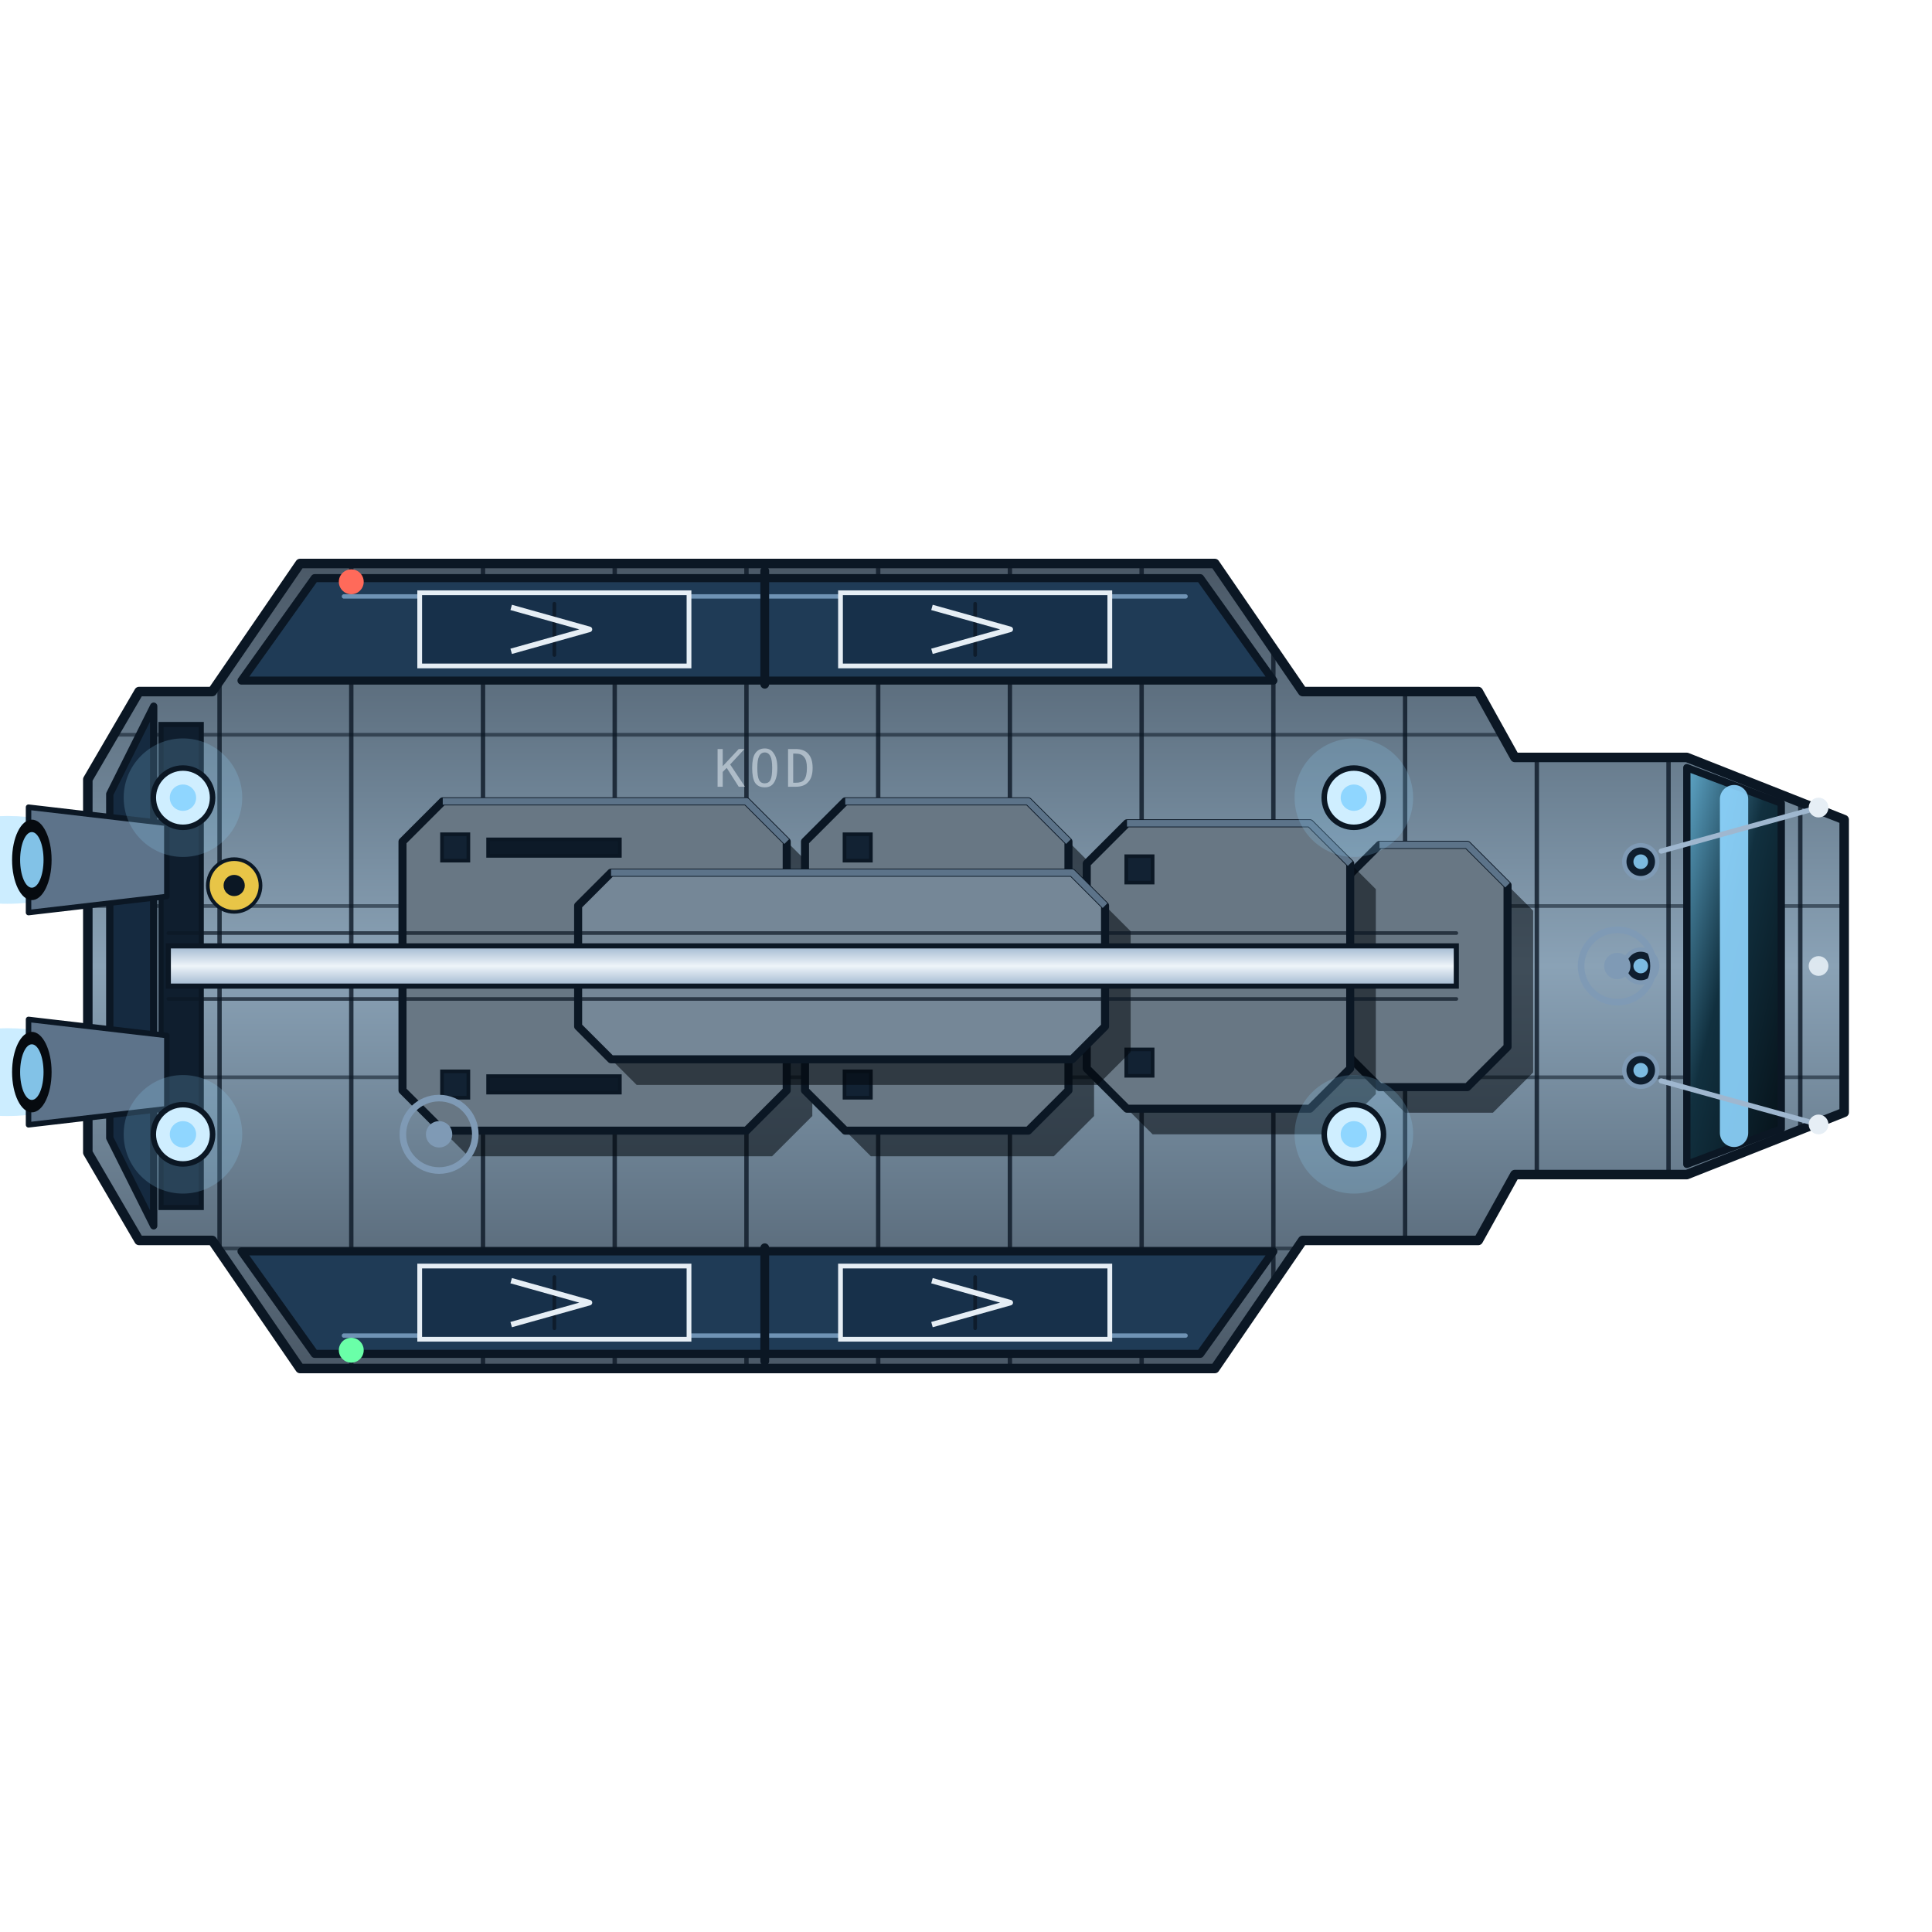
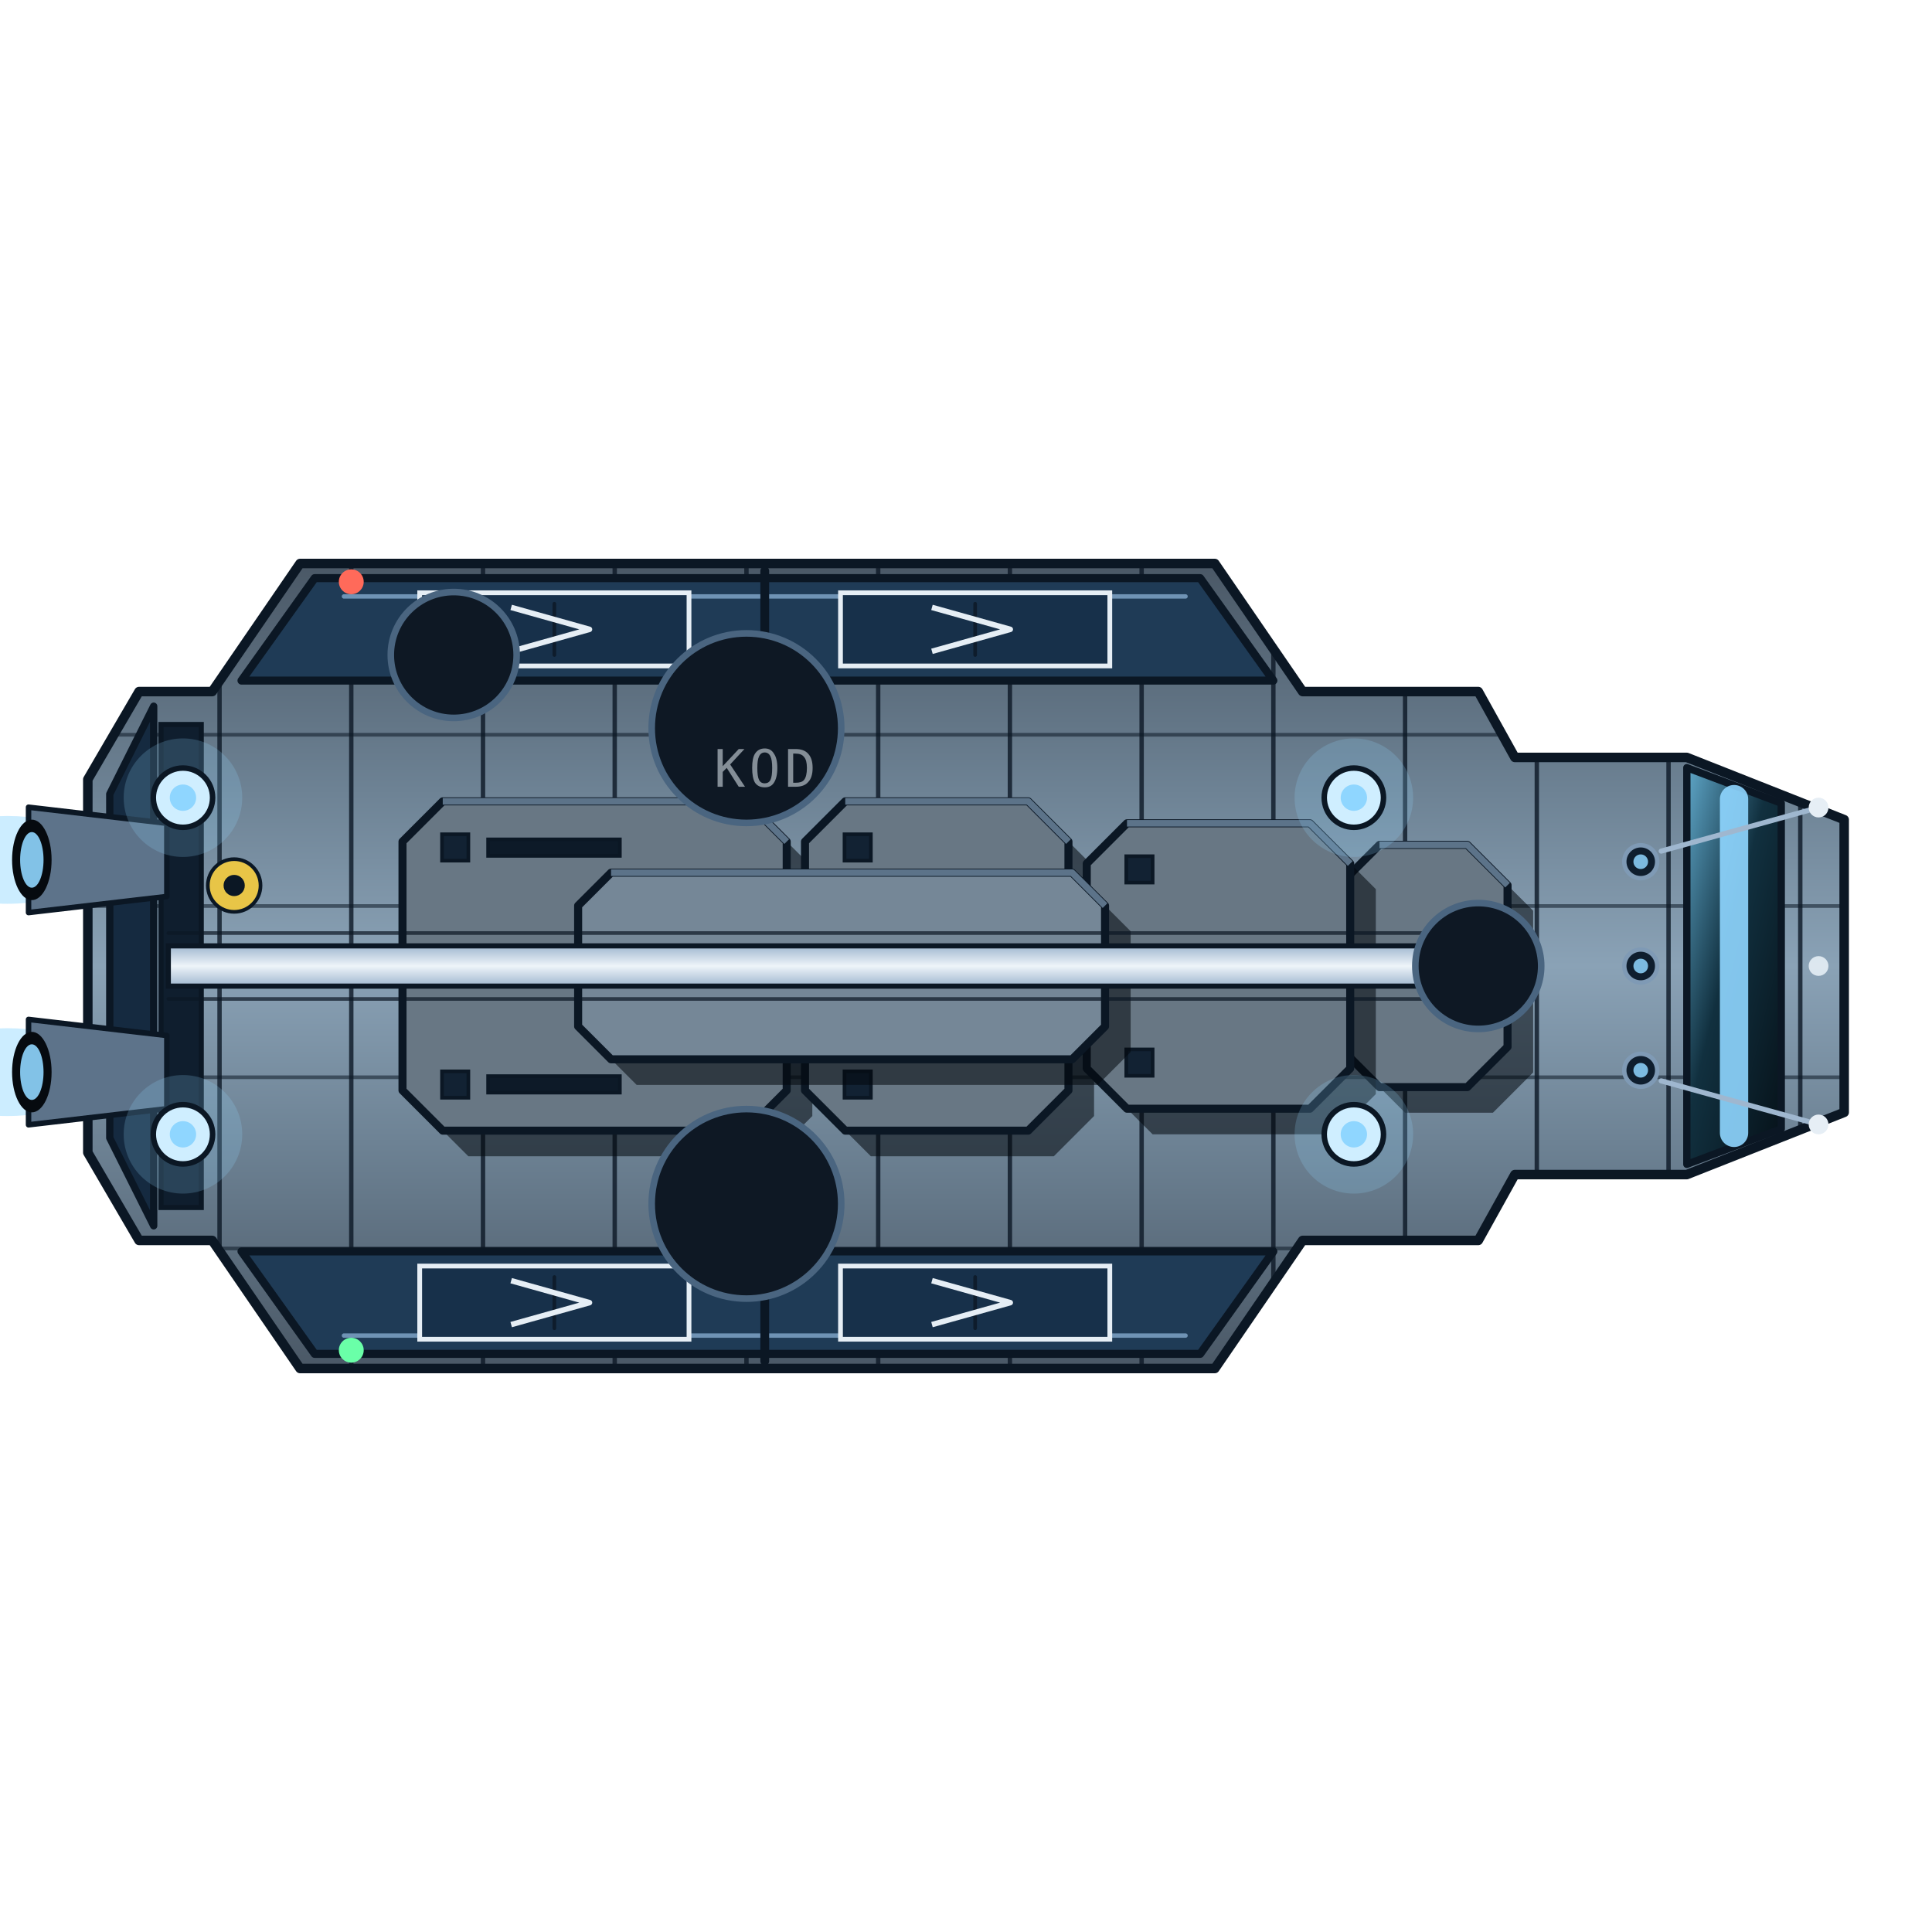
<svg xmlns="http://www.w3.org/2000/svg" viewBox="-26.40 -26.40 52.80 52.80">
  <defs>
    <linearGradient id="glass" x1="0" y1="0" x2="1" y2="1">
      <stop offset="0" stop-color="#5fa7c9" />
      <stop offset="0.45" stop-color="#11303f" />
      <stop offset="1" stop-color="#061118" />
    </linearGradient>
    <linearGradient id="kesSpineV" x1="0" y1="0" x2="0" y2="1">
      <stop offset="0" stop-color="#9fb7cf" />
      <stop offset="0.5" stop-color="#eef4f9" />
      <stop offset="1" stop-color="#9fb7cf" />
    </linearGradient>
    <linearGradient id="kodHullCiv" x1="0" y1="0" x2="0" y2="1">
      <stop offset="0" stop-color="#4a5866" />
      <stop offset="0.28" stop-color="#6d8294" />
      <stop offset="0.5" stop-color="#8aa2b6" />
      <stop offset="0.72" stop-color="#6d8294" />
      <stop offset="1" stop-color="#4a5866" />
    </linearGradient>
  </defs>
  <ellipse cx="-26.20" cy="2.90" rx="2.60" ry="1.20" fill="#8fd6ff" opacity="0.45" />
  <ellipse cx="-26.20" cy="-2.90" rx="2.60" ry="1.20" fill="#8fd6ff" opacity="0.45" />
  <polygon points="24.00,-4.00 19.70,-5.70 15.00,-5.70 14.00,-7.50 9.20,-7.50 6.80,-11.00 -18.20,-11.00 -20.60,-7.50 -22.60,-7.50 -24.00,-5.10 -24.00,5.10 -22.60,7.50 -20.60,7.50 -18.20,11.00 6.80,11.00 9.20,7.50 14.00,7.50 15.00,5.70 19.70,5.70 24.00,4.00" fill="url(#kodHullCiv)" stroke="#0b1724" stroke-width="0.26" stroke-linejoin="round" />
  <clipPath id="c-warrant-1">
    <polygon points="24.00,-4.00 19.70,-5.70 15.00,-5.70 14.00,-7.50 9.20,-7.50 6.80,-11.00 -18.20,-11.00 -20.60,-7.50 -22.60,-7.50 -24.00,-5.10 -24.00,5.10 -22.60,7.50 -20.60,7.50 -18.20,11.00 6.80,11.00 9.20,7.50 14.00,7.50 15.00,5.70 19.70,5.70 24.00,4.00" />
  </clipPath>
  <g clip-path="url(#c-warrant-1)">
    <line x1="-20.40" y1="-11.00" x2="-20.40" y2="11.00" stroke="#0b1724" stroke-width="0.12" stroke-linecap="round" opacity="0.8" />
    <line x1="-16.80" y1="-11.00" x2="-16.80" y2="11.00" stroke="#0b1724" stroke-width="0.12" stroke-linecap="round" opacity="0.8" />
    <line x1="-13.20" y1="-11.00" x2="-13.20" y2="11.00" stroke="#0b1724" stroke-width="0.12" stroke-linecap="round" opacity="0.8" />
    <line x1="-9.60" y1="-11.00" x2="-9.60" y2="11.00" stroke="#0b1724" stroke-width="0.12" stroke-linecap="round" opacity="0.8" />
    <line x1="-6.00" y1="-11.00" x2="-6.00" y2="11.00" stroke="#0b1724" stroke-width="0.12" stroke-linecap="round" opacity="0.8" />
    <line x1="-2.40" y1="-11.00" x2="-2.40" y2="11.00" stroke="#0b1724" stroke-width="0.12" stroke-linecap="round" opacity="0.8" />
    <line x1="1.20" y1="-11.00" x2="1.20" y2="11.00" stroke="#0b1724" stroke-width="0.12" stroke-linecap="round" opacity="0.8" />
    <line x1="4.80" y1="-11.00" x2="4.80" y2="11.00" stroke="#0b1724" stroke-width="0.12" stroke-linecap="round" opacity="0.8" />
    <line x1="8.40" y1="-11.00" x2="8.40" y2="11.00" stroke="#0b1724" stroke-width="0.12" stroke-linecap="round" opacity="0.8" />
    <line x1="12.00" y1="-11.00" x2="12.00" y2="11.00" stroke="#0b1724" stroke-width="0.12" stroke-linecap="round" opacity="0.8" />
    <line x1="15.60" y1="-11.00" x2="15.60" y2="11.00" stroke="#0b1724" stroke-width="0.12" stroke-linecap="round" opacity="0.8" />
    <line x1="19.20" y1="-11.00" x2="19.20" y2="11.00" stroke="#0b1724" stroke-width="0.12" stroke-linecap="round" opacity="0.8" />
    <line x1="22.80" y1="-11.00" x2="22.80" y2="11.00" stroke="#0b1724" stroke-width="0.12" stroke-linecap="round" opacity="0.8" />
    <line x1="-24.00" y1="-6.32" x2="24.00" y2="-6.32" stroke="#0b1724" stroke-width="0.1" stroke-linecap="round" opacity="0.55" />
    <line x1="-24.00" y1="-1.64" x2="24.00" y2="-1.64" stroke="#0b1724" stroke-width="0.1" stroke-linecap="round" opacity="0.55" />
    <line x1="-24.00" y1="3.04" x2="24.00" y2="3.04" stroke="#0b1724" stroke-width="0.1" stroke-linecap="round" opacity="0.55" />
    <line x1="-24.00" y1="7.72" x2="24.00" y2="7.72" stroke="#0b1724" stroke-width="0.1" stroke-linecap="round" opacity="0.55" />
  </g>
  <polygon points="8.40,-7.80 6.40,-10.60 -17.80,-10.60 -19.80,-7.80" fill="#1f3b56" stroke="#0b1724" stroke-width="0.22" stroke-linejoin="round" />
  <line x1="-17.00" y1="-10.10" x2="6.00" y2="-10.10" stroke="#6f93b5" stroke-width="0.12" stroke-linecap="round" />
  <line x1="-5.50" y1="-7.70" x2="-5.50" y2="-10.80" stroke="#0b1724" stroke-width="0.24" stroke-linecap="round" />
  <polygon points="8.40,7.80 6.40,10.60 -17.80,10.60 -19.80,7.80" fill="#1f3b56" stroke="#0b1724" stroke-width="0.22" stroke-linejoin="round" />
  <line x1="-17.00" y1="10.10" x2="6.00" y2="10.10" stroke="#6f93b5" stroke-width="0.12" stroke-linecap="round" />
  <line x1="-5.50" y1="7.70" x2="-5.50" y2="10.80" stroke="#0b1724" stroke-width="0.24" stroke-linecap="round" />
  <rect x="-14.93" y="-10.20" width="7.36" height="2.00" rx="0.0" fill="#17304a" stroke="#e6eef5" stroke-width="0.13" />
  <line x1="-11.25" y1="-9.90" x2="-11.25" y2="-8.50" stroke="#0b1724" stroke-width="0.1" stroke-linecap="round" opacity="0.8" />
  <polyline points="-12.43,-9.80 -10.29,-9.20 -12.43,-8.60" fill="none" stroke="#e6eef5" stroke-width="0.15" stroke-linejoin="round" />
  <rect x="-3.43" y="-10.20" width="7.36" height="2.00" rx="0.0" fill="#17304a" stroke="#e6eef5" stroke-width="0.13" />
  <line x1="0.25" y1="-9.90" x2="0.25" y2="-8.50" stroke="#0b1724" stroke-width="0.1" stroke-linecap="round" opacity="0.8" />
  <polyline points="-0.93,-9.80 1.21,-9.20 -0.93,-8.60" fill="none" stroke="#e6eef5" stroke-width="0.15" stroke-linejoin="round" />
  <rect x="-14.93" y="8.20" width="7.36" height="2.00" rx="0.0" fill="#17304a" stroke="#e6eef5" stroke-width="0.13" />
  <line x1="-11.25" y1="8.50" x2="-11.25" y2="9.90" stroke="#0b1724" stroke-width="0.1" stroke-linecap="round" opacity="0.8" />
  <polyline points="-12.43,8.60 -10.29,9.20 -12.43,9.80" fill="none" stroke="#e6eef5" stroke-width="0.15" stroke-linejoin="round" />
  <rect x="-3.43" y="8.20" width="7.36" height="2.00" rx="0.0" fill="#17304a" stroke="#e6eef5" stroke-width="0.13" />
  <line x1="0.25" y1="8.50" x2="0.25" y2="9.90" stroke="#0b1724" stroke-width="0.1" stroke-linecap="round" opacity="0.8" />
  <polyline points="-0.93,8.60 1.21,9.20 -0.93,9.80" fill="none" stroke="#e6eef5" stroke-width="0.15" stroke-linejoin="round" />
  <polygon points="-22.20,-7.10 -22.20,7.10 -23.40,4.70 -23.40,-4.70" fill="#152a40" stroke="#0b1724" stroke-width="0.2" stroke-linejoin="round" />
  <rect x="-22.00" y="-6.60" width="1.10" height="13.20" rx="0.0" fill="#0f1e2e" stroke="#0b1724" stroke-width="0.14" />
  <polygon points="-21.84,-3.90 -25.62,-4.34 -25.62,-1.46 -21.84,-1.90" fill="#5d738a" stroke="#0b1724" stroke-width="0.15" stroke-linejoin="round" />
  <ellipse cx="-25.53" cy="-2.90" rx="0.54" ry="1.10" fill="#060a0f" />
  <ellipse cx="-25.53" cy="-2.90" rx="0.32" ry="0.76" fill="#8fd6ff" opacity="0.9" />
  <polygon points="-21.84,1.90 -25.62,1.46 -25.62,4.34 -21.84,3.90" fill="#5d738a" stroke="#0b1724" stroke-width="0.15" stroke-linejoin="round" />
  <ellipse cx="-25.53" cy="2.90" rx="0.54" ry="1.10" fill="#060a0f" />
  <ellipse cx="-25.53" cy="2.90" rx="0.32" ry="0.76" fill="#8fd6ff" opacity="0.9" />
  <polygon points="12.00,-2.61 14.40,-2.61 15.50,-1.51 15.50,2.91 14.40,4.01 12.00,4.01 10.90,2.91 10.90,-1.51" fill="rgba(3,8,14,0.55)" stroke="none" stroke-width="0" stroke-linejoin="round" />
  <polygon points="11.30,-3.31 13.70,-3.31 14.80,-2.21 14.80,2.21 13.70,3.31 11.30,3.31 10.20,2.21 10.20,-2.21" fill="#687784" stroke="#0b1724" stroke-width="0.22" stroke-linejoin="round" />
  <polyline points="11.30,-3.31 13.70,-3.31 14.80,-2.21" fill="none" stroke="#9fc0dc" stroke-width="0.18" opacity="0.55" stroke-linejoin="round" />
  <polygon points="-13.60,-3.80 -5.30,-3.80 -4.20,-2.70 -4.20,4.10 -5.30,5.20 -13.60,5.20 -14.70,4.10 -14.70,-2.70" fill="rgba(3,8,14,0.55)" stroke="none" stroke-width="0" stroke-linejoin="round" />
  <polygon points="-14.30,-4.50 -6.00,-4.50 -4.90,-3.40 -4.90,3.40 -6.00,4.50 -14.30,4.50 -15.40,3.40 -15.40,-3.40" fill="#687784" stroke="#0b1724" stroke-width="0.22" stroke-linejoin="round" />
  <polyline points="-14.30,-4.50 -6.00,-4.50 -4.90,-3.40" fill="none" stroke="#9fc0dc" stroke-width="0.18" opacity="0.55" stroke-linejoin="round" />
  <rect x="-14.32" y="-3.60" width="0.72" height="0.72" rx="0.0" fill="#122233" stroke="#0b1724" stroke-width="0.1" />
  <rect x="-13.06" y="-3.46" width="3.60" height="0.45" rx="0.0" fill="#0d1a28" stroke="#0b1724" stroke-width="0.1" />
  <rect x="-14.32" y="2.88" width="0.72" height="0.72" rx="0.0" fill="#122233" stroke="#0b1724" stroke-width="0.1" />
  <rect x="-13.06" y="3.01" width="3.60" height="0.45" rx="0.0" fill="#0d1a28" stroke="#0b1724" stroke-width="0.1" />
  <polygon points="-2.60,-3.80 2.40,-3.80 3.50,-2.70 3.50,4.10 2.40,5.20 -2.60,5.20 -3.70,4.10 -3.70,-2.70" fill="rgba(3,8,14,0.55)" stroke="none" stroke-width="0" stroke-linejoin="round" />
  <polygon points="-3.30,-4.50 1.70,-4.50 2.80,-3.40 2.80,3.40 1.70,4.50 -3.30,4.50 -4.40,3.40 -4.40,-3.40" fill="#687784" stroke="#0b1724" stroke-width="0.22" stroke-linejoin="round" />
  <polyline points="-3.30,-4.50 1.70,-4.50 2.80,-3.40" fill="none" stroke="#9fc0dc" stroke-width="0.18" opacity="0.55" stroke-linejoin="round" />
  <rect x="-3.32" y="-3.60" width="0.72" height="0.72" rx="0.0" fill="#122233" stroke="#0b1724" stroke-width="0.1" />
  <rect x="-3.32" y="2.88" width="0.72" height="0.72" rx="0.0" fill="#122233" stroke="#0b1724" stroke-width="0.1" />
  <polygon points="5.10,-3.20 10.10,-3.20 11.20,-2.10 11.20,3.50 10.10,4.60 5.10,4.60 4.00,3.50 4.00,-2.10" fill="rgba(3,8,14,0.55)" stroke="none" stroke-width="0" stroke-linejoin="round" />
  <polygon points="4.40,-3.90 9.40,-3.90 10.50,-2.80 10.50,2.80 9.40,3.90 4.40,3.90 3.30,2.80 3.30,-2.80" fill="#687784" stroke="#0b1724" stroke-width="0.22" stroke-linejoin="round" />
  <polyline points="4.40,-3.90 9.40,-3.90 10.50,-2.80" fill="none" stroke="#9fc0dc" stroke-width="0.18" opacity="0.55" stroke-linejoin="round" />
  <rect x="4.38" y="-3.00" width="0.72" height="0.72" rx="0.0" fill="#122233" stroke="#0b1724" stroke-width="0.1" />
  <rect x="4.38" y="2.28" width="0.72" height="0.72" rx="0.0" fill="#122233" stroke="#0b1724" stroke-width="0.1" />
  <polygon points="-9.00,-1.85 3.60,-1.85 4.50,-0.95 4.50,2.35 3.60,3.25 -9.00,3.25 -9.90,2.35 -9.90,-0.95" fill="rgba(3,8,14,0.55)" stroke="none" stroke-width="0" stroke-linejoin="round" />
  <polygon points="-9.70,-2.55 2.90,-2.55 3.80,-1.65 3.80,1.65 2.90,2.55 -9.70,2.55 -10.60,1.65 -10.60,-1.65" fill="#758797" stroke="#0b1724" stroke-width="0.22" stroke-linejoin="round" />
  <polyline points="-9.70,-2.55 2.90,-2.55 3.80,-1.65" fill="none" stroke="#9fc0dc" stroke-width="0.18" opacity="0.55" stroke-linejoin="round" />
  <rect x="-21.80" y="-0.55" width="35.20" height="1.10" rx="0.0" fill="url(#kesSpineV)" stroke="#0b1724" stroke-width="0.14" />
  <line x1="-21.80" y1="-0.90" x2="13.40" y2="-0.90" stroke="#0b1724" stroke-width="0.1" stroke-linecap="round" opacity="0.7" />
  <line x1="-21.80" y1="0.90" x2="13.40" y2="0.90" stroke="#0b1724" stroke-width="0.1" stroke-linecap="round" opacity="0.7" />
  <polygon points="22.28,-4.45 19.70,-5.42 19.70,5.42 22.28,4.45" fill="url(#glass)" stroke="#0b1724" stroke-width="0.2" stroke-linejoin="round" />
  <line x1="20.99" y1="-4.56" x2="20.99" y2="4.56" stroke="#8fd6ff" stroke-width="0.774" stroke-linecap="round" opacity="0.9" />
  <circle cx="18.44" cy="-2.85" r="0.45" fill="#0f1e2e" stroke="#7f9ab5" stroke-width="0.12" />
  <circle cx="18.44" cy="-2.85" r="0.20" fill="#8fd6ff" stroke="none" stroke-width="0" opacity="0.85" />
  <circle cx="18.44" cy="0.00" r="0.45" fill="#0f1e2e" stroke="#7f9ab5" stroke-width="0.12" />
  <circle cx="18.44" cy="0.00" r="0.20" fill="#8fd6ff" stroke="none" stroke-width="0" opacity="0.85" />
  <circle cx="18.44" cy="2.85" r="0.45" fill="#0f1e2e" stroke="#7f9ab5" stroke-width="0.12" />
  <circle cx="18.44" cy="2.85" r="0.20" fill="#8fd6ff" stroke="none" stroke-width="0" opacity="0.85" />
  <circle cx="23.30" cy="0.00" r="0.27" fill="#e6eef5" stroke="none" stroke-width="0" opacity="0.9" />
  <line x1="19.00" y1="-3.14" x2="23.30" y2="-4.33" stroke="#9fb7cf" stroke-width="0.14" stroke-linecap="round" />
  <circle cx="23.30" cy="-4.33" r="0.27" fill="#e6eef5" stroke="none" stroke-width="0" />
  <line x1="19.00" y1="3.14" x2="23.30" y2="4.33" stroke="#9fb7cf" stroke-width="0.14" stroke-linecap="round" />
  <circle cx="23.30" cy="4.33" r="0.27" fill="#e6eef5" stroke="none" stroke-width="0" />
  <circle cx="10.60" cy="-4.60" r="1.62" fill="#8fd6ff" stroke="none" stroke-width="0" opacity="0.2" />
  <circle cx="10.60" cy="-4.60" r="0.81" fill="#cfeeff" stroke="#0b1724" stroke-width="0.15" />
  <circle cx="10.60" cy="-4.60" r="0.36" fill="#8fd6ff" stroke="none" stroke-width="0" />
  <circle cx="10.60" cy="4.60" r="1.62" fill="#8fd6ff" stroke="none" stroke-width="0" opacity="0.2" />
  <circle cx="10.60" cy="4.60" r="0.81" fill="#cfeeff" stroke="#0b1724" stroke-width="0.15" />
  <circle cx="10.60" cy="4.60" r="0.36" fill="#8fd6ff" stroke="none" stroke-width="0" />
  <circle cx="-21.40" cy="-4.60" r="1.62" fill="#8fd6ff" stroke="none" stroke-width="0" opacity="0.2" />
  <circle cx="-21.40" cy="-4.60" r="0.81" fill="#cfeeff" stroke="#0b1724" stroke-width="0.15" />
  <circle cx="-21.40" cy="-4.60" r="0.36" fill="#8fd6ff" stroke="none" stroke-width="0" />
  <circle cx="-21.40" cy="4.60" r="1.62" fill="#8fd6ff" stroke="none" stroke-width="0" opacity="0.2" />
  <circle cx="-21.40" cy="4.60" r="0.81" fill="#cfeeff" stroke="#0b1724" stroke-width="0.15" />
  <circle cx="-21.40" cy="4.60" r="0.36" fill="#8fd6ff" stroke="none" stroke-width="0" />
-   <circle cx="17.80" cy="0.00" r="0.99" fill="none" stroke="#7f9ab5" stroke-width="0.18" />
-   <circle cx="17.80" cy="0.00" r="0.36" fill="#7f9ab5" stroke="none" stroke-width="0" />
-   <circle cx="-14.40" cy="4.60" r="0.99" fill="none" stroke="#7f9ab5" stroke-width="0.18" />
-   <circle cx="-14.40" cy="4.60" r="0.36" fill="#7f9ab5" stroke="none" stroke-width="0" />
+   <circle cx="-6.00" cy="-6.50" r="2.59" fill="#0e1824" stroke="#4a6580" stroke-width="0.18" />
+   <circle cx="-6.00" cy="6.50" r="2.59" fill="#0e1824" stroke="#4a6580" stroke-width="0.18" />
+   <circle cx="14.00" cy="0.00" r="1.72" fill="#0e1824" stroke="#4a6580" stroke-width="0.18" />
+   <circle cx="-14.00" cy="-8.50" r="1.72" fill="#0e1824" stroke="#4a6580" stroke-width="0.18" />
  <circle cx="-16.80" cy="-10.50" r="0.34" fill="#ff6a5a" stroke="none" stroke-width="0" />
  <circle cx="-16.80" cy="10.50" r="0.34" fill="#6affa8" stroke="none" stroke-width="0" />
  <circle cx="-20.00" cy="-2.20" r="0.72" fill="#e8c547" stroke="#0b1724" stroke-width="0.1" />
  <circle cx="-20.00" cy="-2.20" r="0.29" fill="#0b1724" stroke="none" stroke-width="0" />
  <text x="-5.50" y="-4.90" font-family="IBM Plex Mono, monospace" font-size="1.40" fill="#e6eef5" opacity="0.55" text-anchor="middle" letter-spacing="0.12">KOD</text>
</svg>
